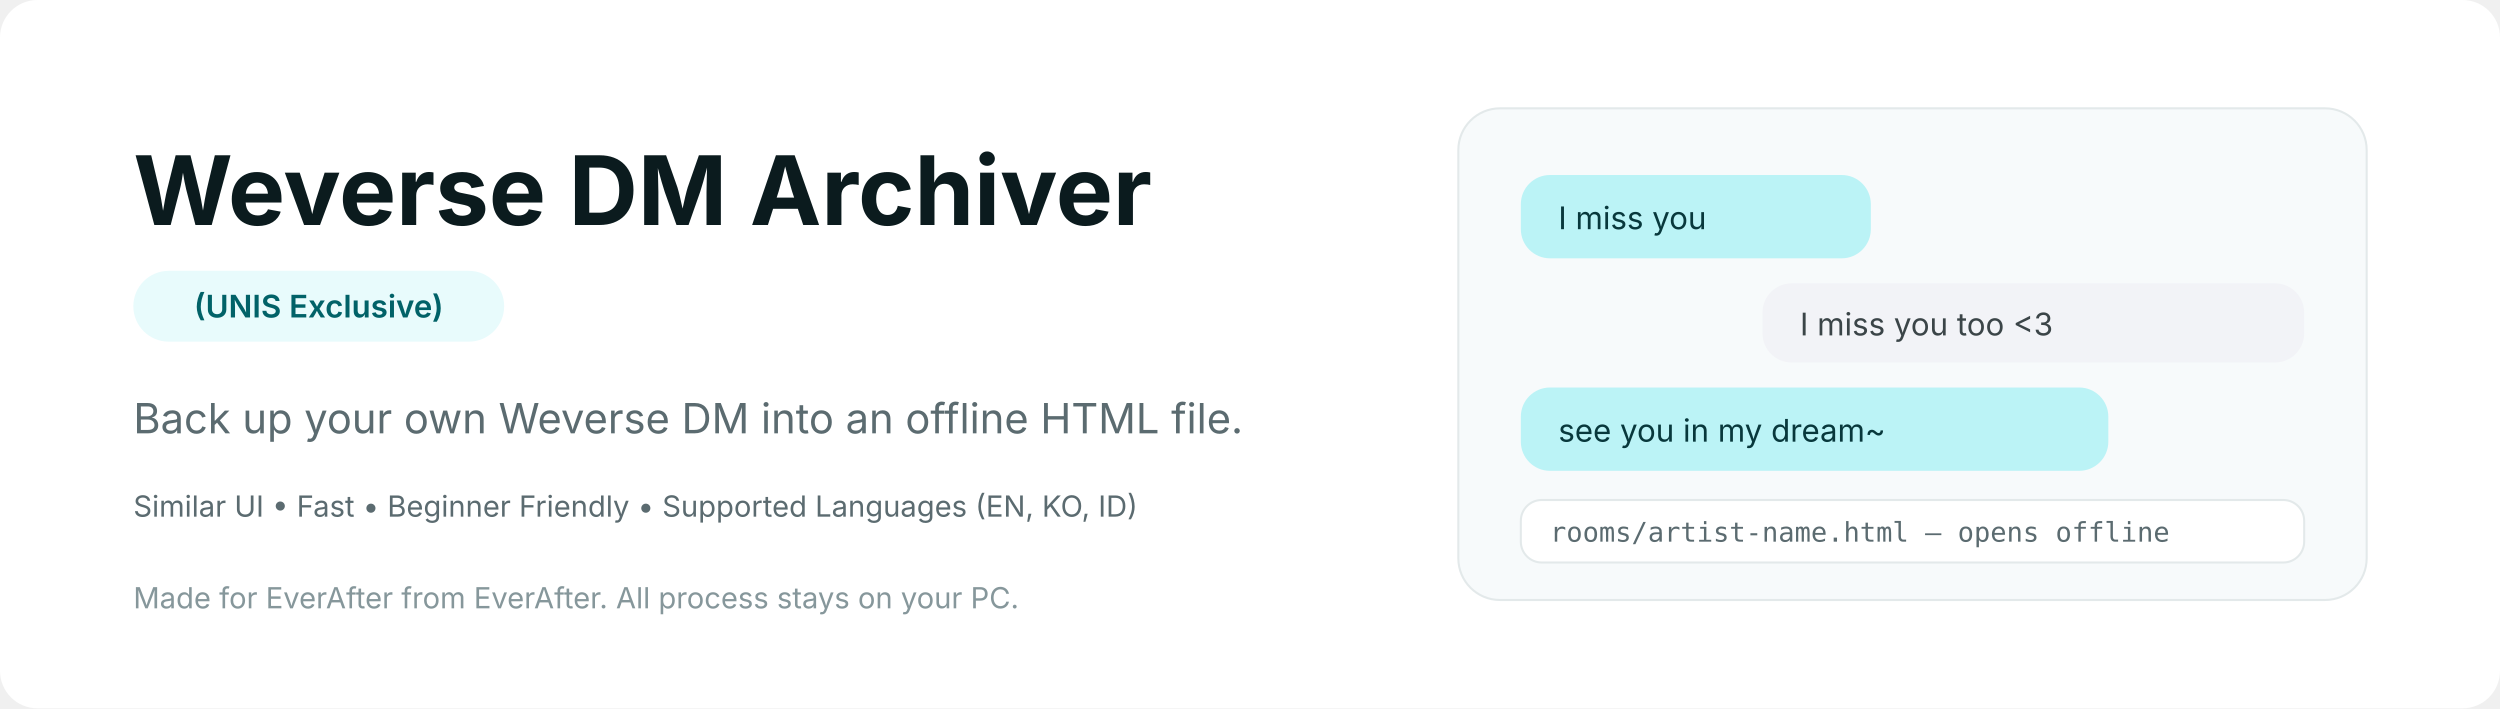
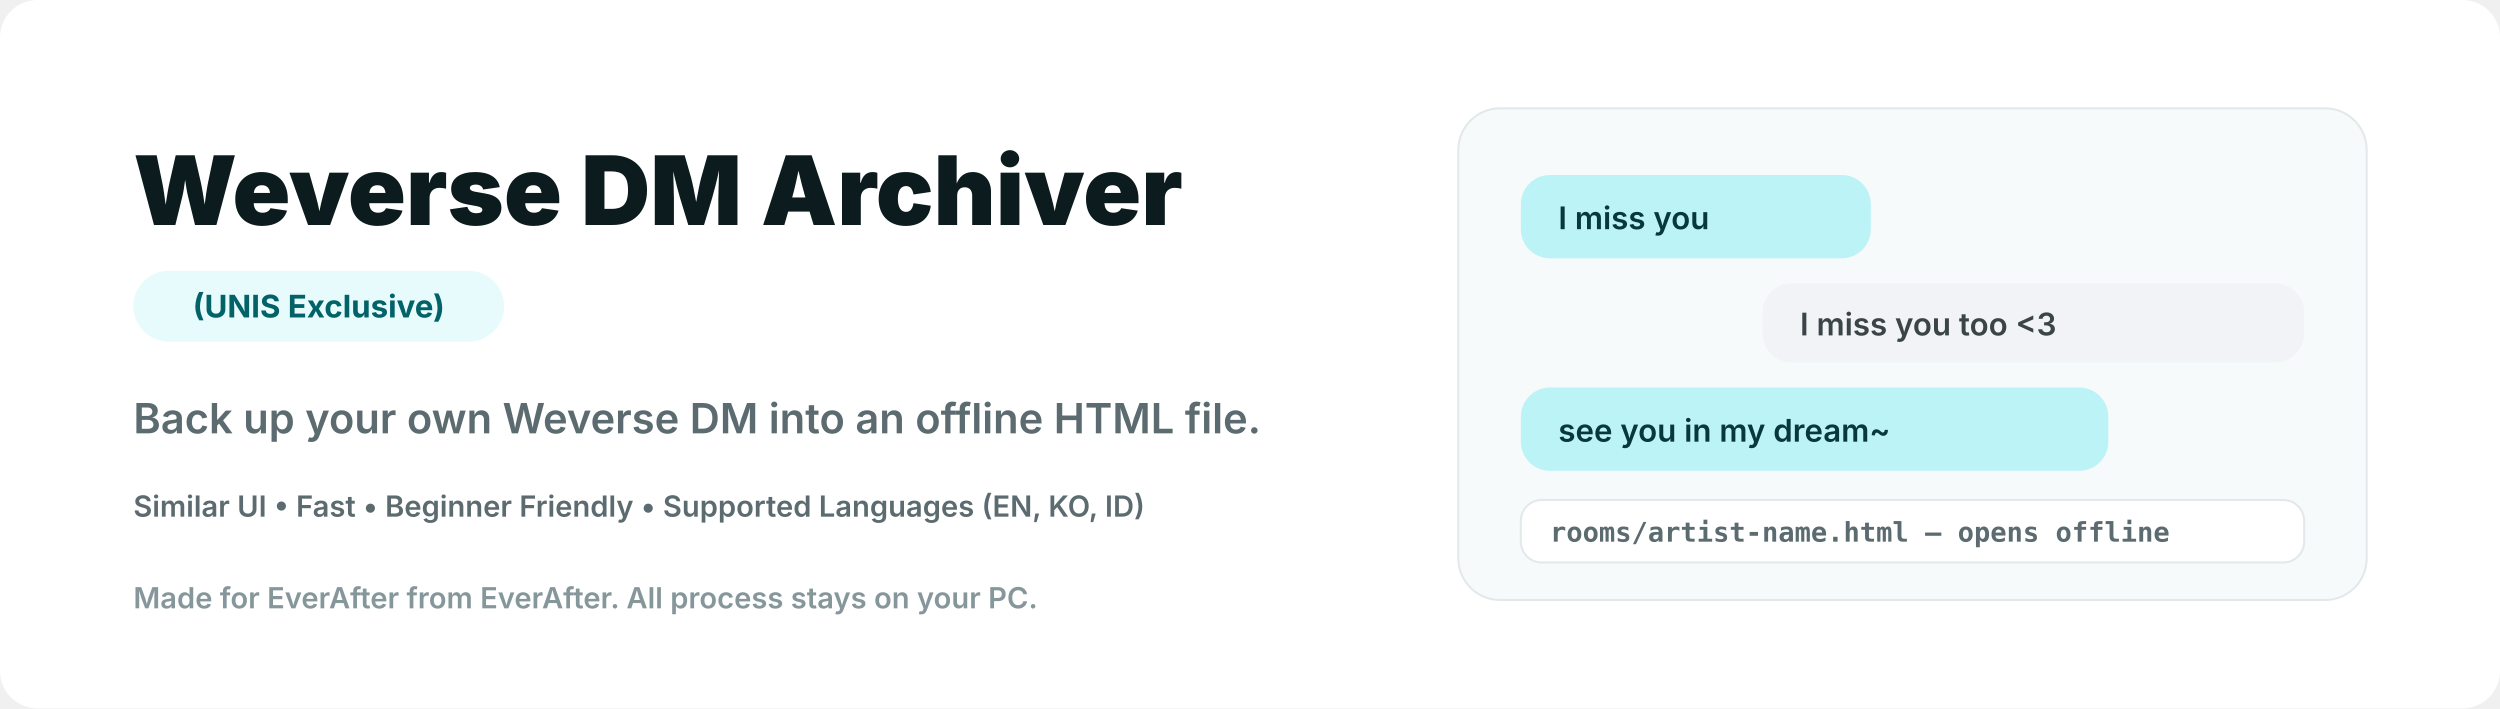
<svg xmlns="http://www.w3.org/2000/svg" viewBox="0 0 1200 340" width="1200" height="340" font-family="Segoe UI, Inter, Arial, sans-serif" role="img">
  <rect width="1200" height="340" rx="18" fill="#ffffff" />
-   <text x="64" y="108" font-size="46" fill="#0b1b1e" font-weight="700" text-anchor="start">Weverse DM Archiver</text>
+   <text x="64" y="108" font-size="46" fill="#0b1b1e" font-weight="900" text-anchor="start">Weverse DM Archiver</text>
  <rect x="64" y="130" width="178" height="34" rx="17" fill="#e8fbfc" />
-   <text x="153" y="152.4" font-size="15" fill="#016268" font-weight="600" text-anchor="middle">(UNIS Exclusive)</text>
-   <text x="64" y="208" font-size="20" fill="#5b6b70" font-weight="400" text-anchor="start">Back up your own Weverse DM into an offline HTML file.</text>
-   <text x="64" y="248" font-size="14" fill="#5b6b70" font-weight="400" text-anchor="start">Similar UI  •  Fast  •  Beginner Friendly  •  Supported Languages (EN, KO, ID)</text>
-   <text x="64" y="292" font-size="14" fill="#86979b" font-weight="400" text-anchor="start">Made for EverAfter from EverAfter. All process stays on your PC.</text>
+   <text x="153" y="152.4" font-size="15" fill="#016268" font-weight="700" text-anchor="middle">(UNIS Exclusive)</text>
+   <text x="64" y="208" font-size="20" fill="#5b6b70" font-weight="600" text-anchor="start">Back up your own Weverse DM into an offline HTML file.</text>
+   <text x="64" y="248" font-size="14" fill="#5b6b70" font-weight="600" text-anchor="start">Similar UI  •  Fast  •  Beginner Friendly  •  Supported Languages (EN, KO, ID)</text>
+   <text x="64" y="292" font-size="14" fill="#86979b" font-weight="600" text-anchor="start">Made for EverAfter from EverAfter. All process stays on your PC.</text>
  <rect x="700" y="52" width="436" height="236" rx="20" fill="#f7fafb" stroke="#e3e9ea" />
  <rect x="730" y="84" width="168" height="40" rx="14" fill="#bbf3f6" />
-   <text x="748" y="110" font-size="15" fill="#08383c" font-weight="400" text-anchor="start">I miss you</text>
+   <text x="748" y="110" font-size="15" fill="#08383c" font-weight="600" text-anchor="start">I miss you</text>
  <rect x="846" y="136" width="260" height="38" rx="14" fill="#f2f3f7" />
-   <text x="864" y="161" font-size="15" fill="#3b4548" font-weight="400" text-anchor="start">I miss you too &lt;3</text>
+   <text x="864" y="161" font-size="15" fill="#3b4548" font-weight="600" text-anchor="start">I miss you too &lt;3</text>
  <rect x="730" y="186" width="282" height="40" rx="14" fill="#bbf3f6" />
-   <text x="748" y="212" font-size="15" fill="#08383c" font-weight="400" text-anchor="start">see you in my dream~</text>
+   <text x="748" y="212" font-size="15" fill="#08383c" font-weight="600" text-anchor="start">see you in my dream~</text>
  <rect x="730" y="240" width="376" height="30" rx="10" fill="#ffffff" stroke="#e3e9ea" />
-   <text x="744" y="260" font-size="13" fill="#5b6b70" font-weight="400" text-anchor="start" font-family="Cascadia Mono, Consolas, monospace">rooms/artist-name.html — opens offline</text>
+   <text x="744" y="260" font-size="13" fill="#5b6b70" font-weight="600" text-anchor="start" font-family="Cascadia Mono, Consolas, monospace">rooms/artist-name.html — opens offline</text>
</svg>
